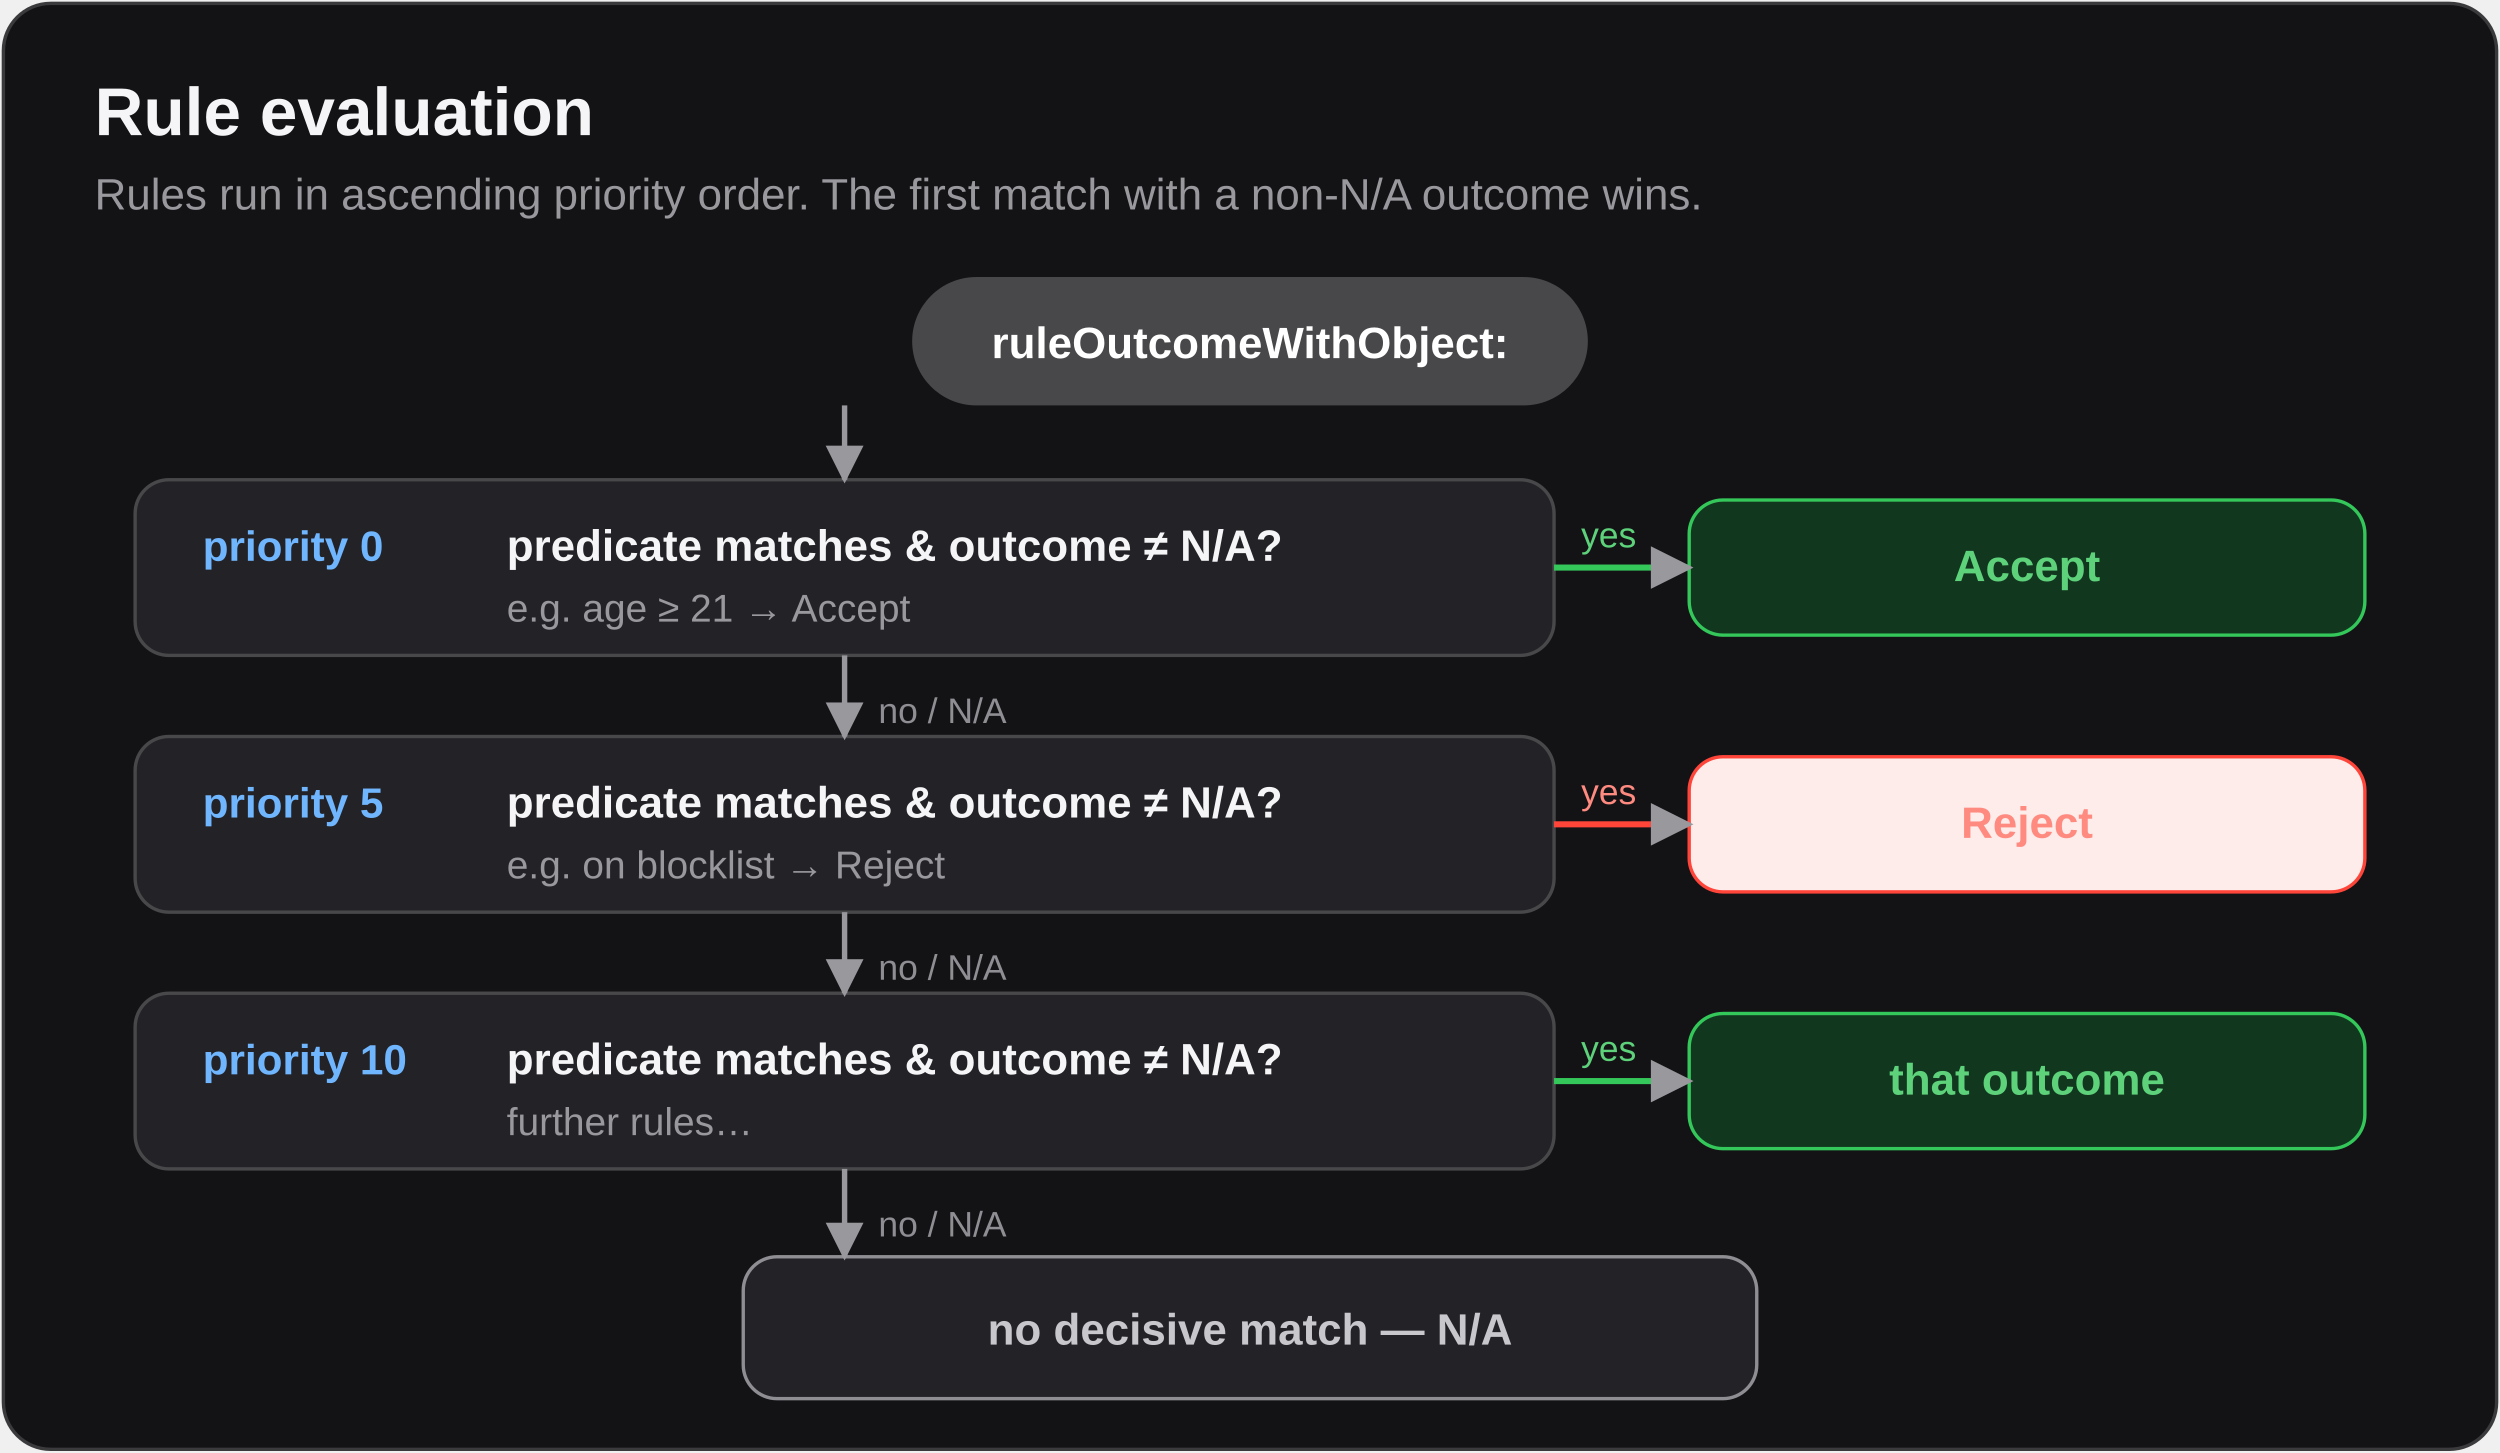
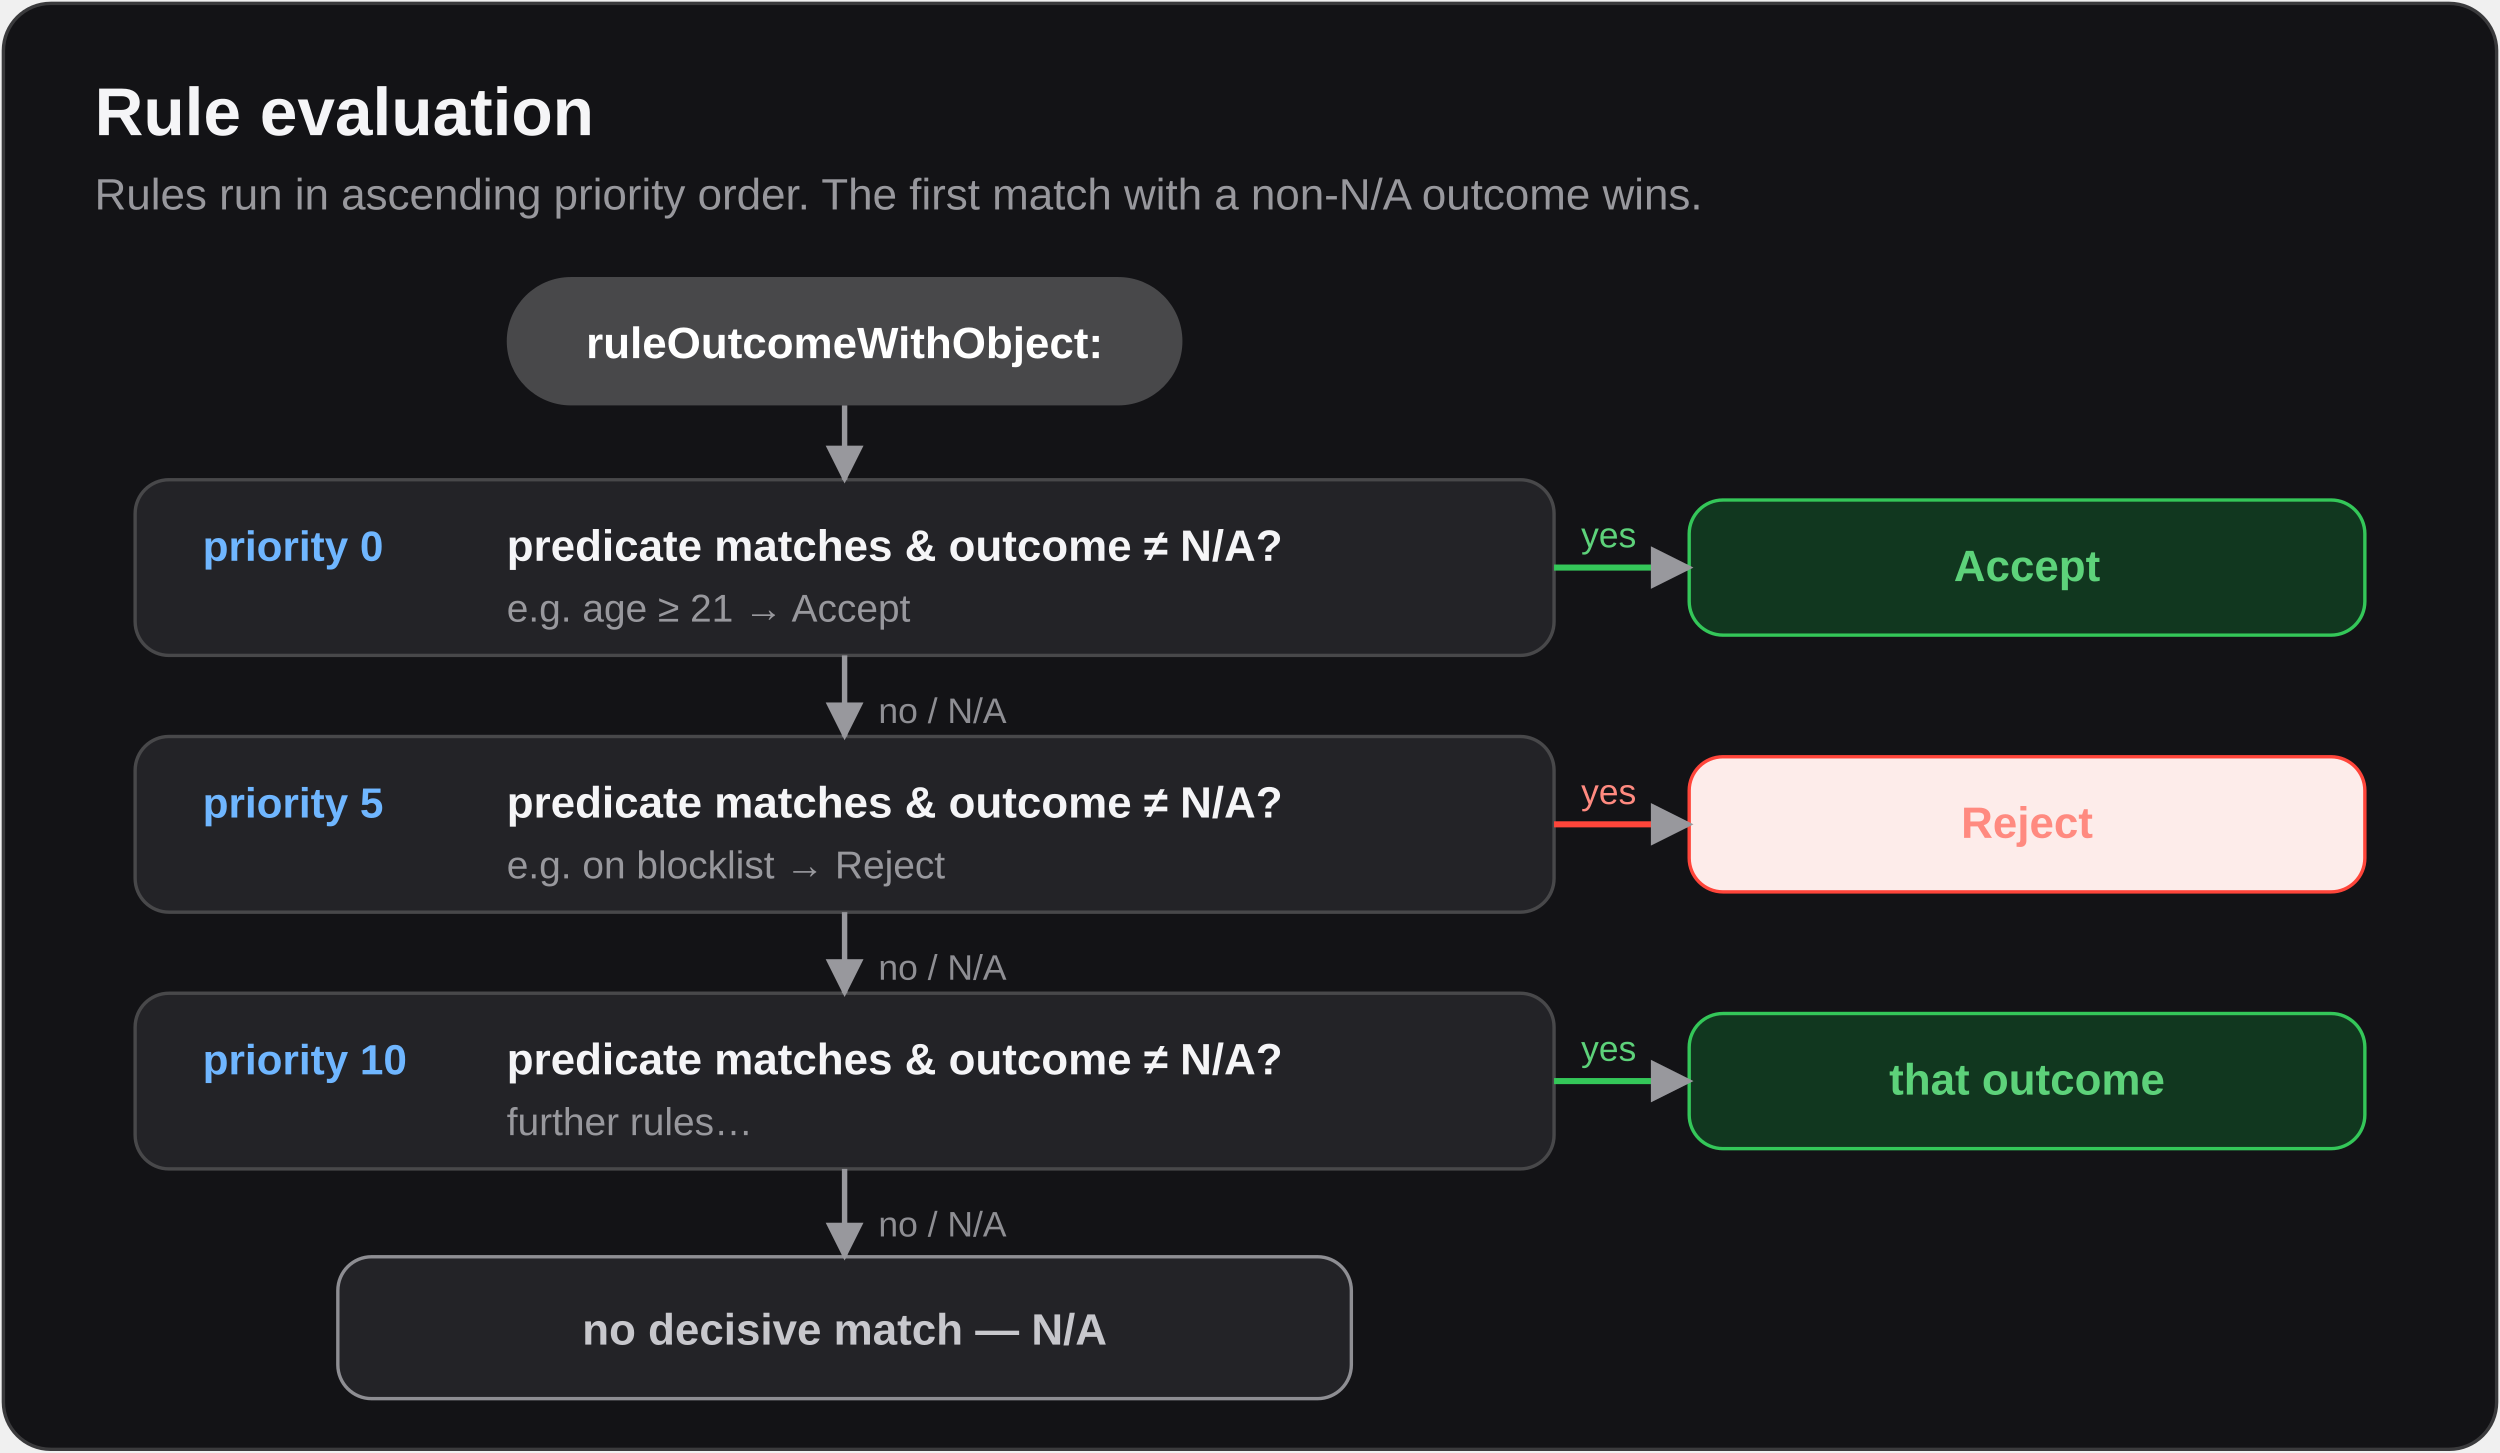
<svg xmlns="http://www.w3.org/2000/svg" viewBox="0 0 740 430" font-family="-apple-system, system-ui, 'Helvetica Neue', Arial, sans-serif">
  <defs>
    <marker id="ahp" viewBox="0 0 10 10" refX="9" refY="5" markerWidth="7" markerHeight="7" orient="auto-start-reverse">
      <path d="M0,0 L10,5 L0,10 z" fill="#98989D" />
    </marker>
  </defs>
  <rect x="1" y="1" width="738" height="428" rx="14" fill="#131316" stroke="#3A3A3C" />
  <text x="28" y="40" font-size="20" font-weight="700" fill="#F5F5F7">Rule evaluation</text>
  <text x="28" y="62" font-size="13" fill="#98989D">Rules run in ascending priority order. The first match with a non-N/A outcome wins.</text>
-   <rect x="270" y="82" width="200" height="38" rx="19" fill="#48484A" />
-   <text x="370" y="106" font-size="13" font-weight="600" fill="#FFFFFF" text-anchor="middle">ruleOutcomeWithObject:</text>
+   <rect x="150" y="82" width="200" height="38" rx="19" fill="#48484A" />
+   <text x="250" y="106" font-size="13" font-weight="600" fill="#FFFFFF" text-anchor="middle">ruleOutcomeWithObject:</text>
  <rect x="40" y="142" width="420" height="52" rx="10" fill="#232327" stroke="#48484A" />
  <text x="60" y="166" font-size="12.5" font-weight="700" fill="#6FB6FF">priority 0</text>
  <text x="150" y="166" font-size="13" font-weight="600" fill="#F5F5F7">predicate matches &amp; outcome ≠ N/A?</text>
  <text x="150" y="184" font-size="11.5" fill="#98989D">e.g. age ≥ 21 → Accept</text>
  <rect x="500" y="148" width="200" height="40" rx="10" fill="#11371F" stroke="#34C759" />
  <text x="600" y="172" font-size="13" font-weight="700" fill="#5DD27A" text-anchor="middle">Accept</text>
  <rect x="40" y="218" width="420" height="52" rx="10" fill="#232327" stroke="#48484A" />
  <text x="60" y="242" font-size="12.5" font-weight="700" fill="#6FB6FF">priority 5</text>
  <text x="150" y="242" font-size="13" font-weight="600" fill="#F5F5F7">predicate matches &amp; outcome ≠ N/A?</text>
  <text x="150" y="260" font-size="11.5" fill="#98989D">e.g. on blocklist → Reject</text>
  <rect x="500" y="224" width="200" height="40" rx="10" fill="#FDECEA" stroke="#FF453A" />
  <text x="600" y="248" font-size="13" font-weight="700" fill="#FF8A80" text-anchor="middle">Reject</text>
  <rect x="40" y="294" width="420" height="52" rx="10" fill="#232327" stroke="#48484A" />
  <text x="60" y="318" font-size="12.5" font-weight="700" fill="#6FB6FF">priority 10</text>
  <text x="150" y="318" font-size="13" font-weight="600" fill="#F5F5F7">predicate matches &amp; outcome ≠ N/A?</text>
  <text x="150" y="336" font-size="11.5" fill="#98989D">further rules…</text>
  <rect x="500" y="300" width="200" height="40" rx="10" fill="#11371F" stroke="#34C759" />
  <text x="600" y="324" font-size="13" font-weight="700" fill="#5DD27A" text-anchor="middle">that outcome</text>
-   <rect x="220" y="372" width="300" height="42" rx="10" fill="#232327" stroke="#8E8E93" />
-   <text x="370" y="398" font-size="13" font-weight="600" fill="#C7C7CC" text-anchor="middle">no decisive match — N/A</text>
+   <rect x="100" y="372" width="300" height="42" rx="10" fill="#232327" stroke="#8E8E93" />
+   <text x="250" y="398" font-size="13" font-weight="600" fill="#C7C7CC" text-anchor="middle">no decisive match — N/A</text>
  <path d="M250,120 L250,142" stroke="#98989D" stroke-width="1.6" marker-end="url(#ahp)" />
  <path d="M250,194 L250,218" stroke="#98989D" stroke-width="1.6" marker-end="url(#ahp)" />
  <path d="M250,270 L250,294" stroke="#98989D" stroke-width="1.6" marker-end="url(#ahp)" />
  <path d="M250,346 L250,372" stroke="#98989D" stroke-width="1.6" marker-end="url(#ahp)" />
  <text x="260" y="214" font-size="10.5" fill="#8E8E93">no / N/A</text>
  <text x="260" y="290" font-size="10.5" fill="#8E8E93">no / N/A</text>
  <text x="260" y="366" font-size="10.5" fill="#8E8E93">no / N/A</text>
  <path d="M460,168 L500,168" stroke="#34C759" stroke-width="1.8" marker-end="url(#ahp)" />
  <path d="M460,244 L500,244" stroke="#FF453A" stroke-width="1.8" marker-end="url(#ahp)" />
  <path d="M460,320 L500,320" stroke="#34C759" stroke-width="1.8" marker-end="url(#ahp)" />
  <text x="468" y="162" font-size="10.5" fill="#5DD27A">yes</text>
  <text x="468" y="238" font-size="10.5" fill="#FF8A80">yes</text>
  <text x="468" y="314" font-size="10.5" fill="#5DD27A">yes</text>
</svg>
